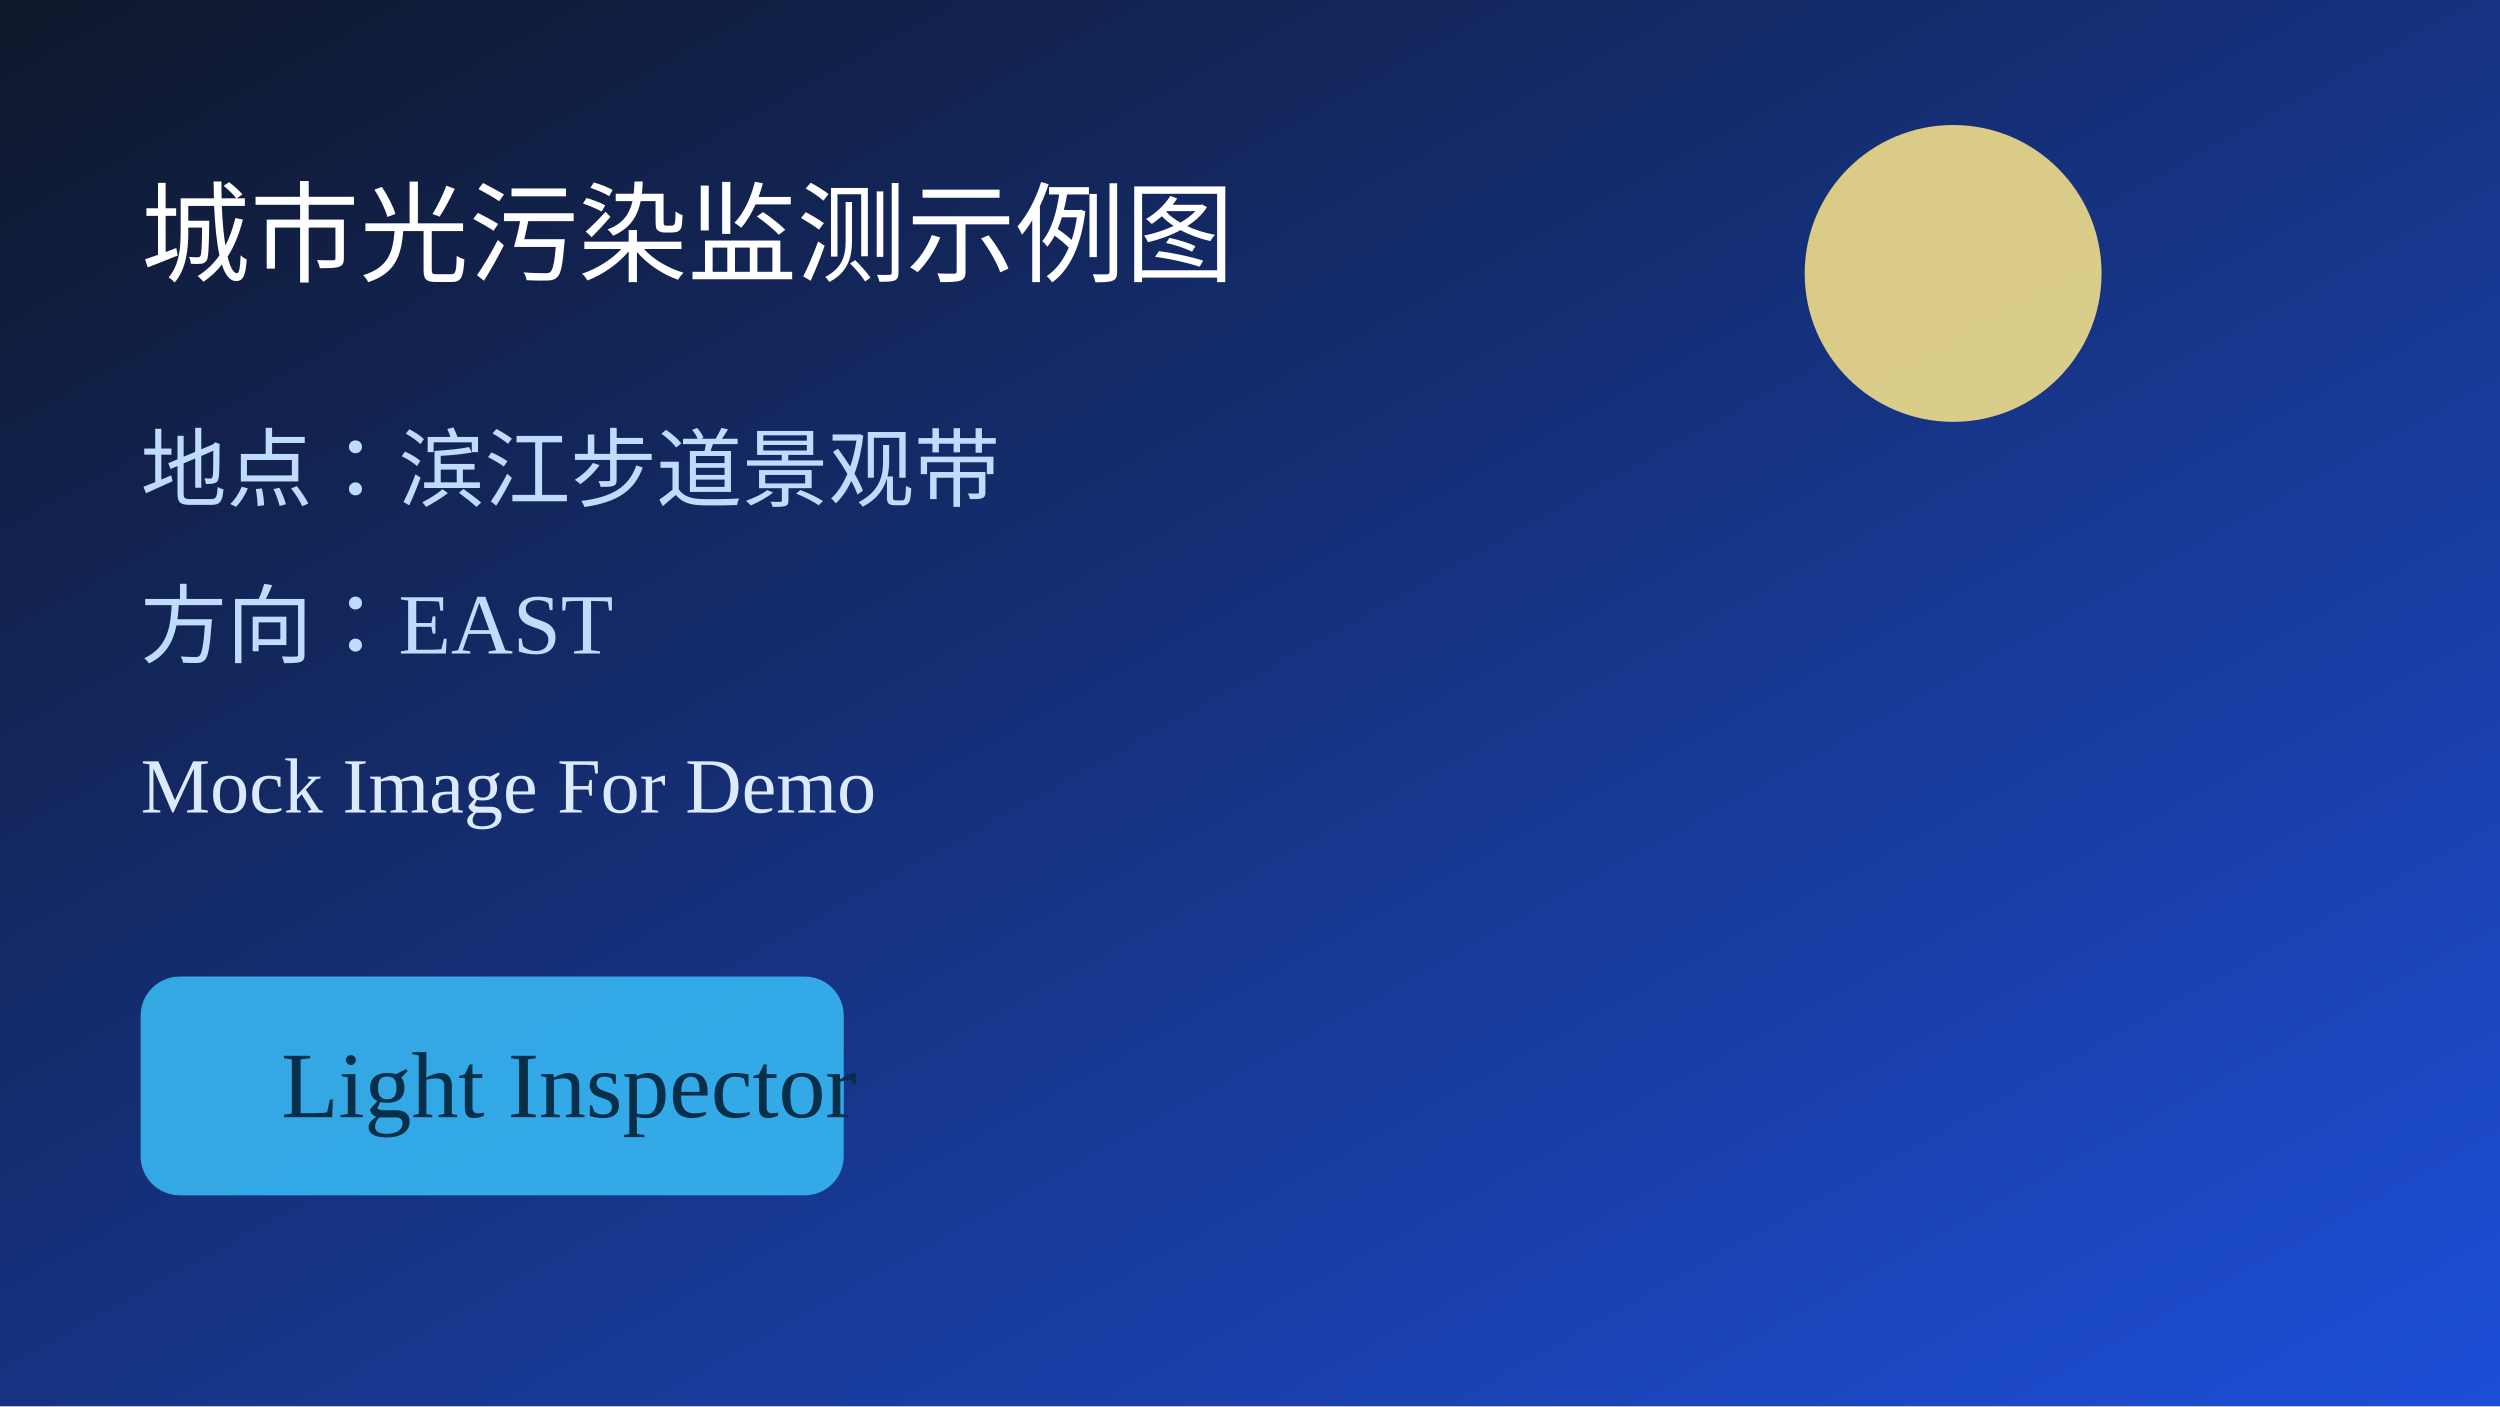
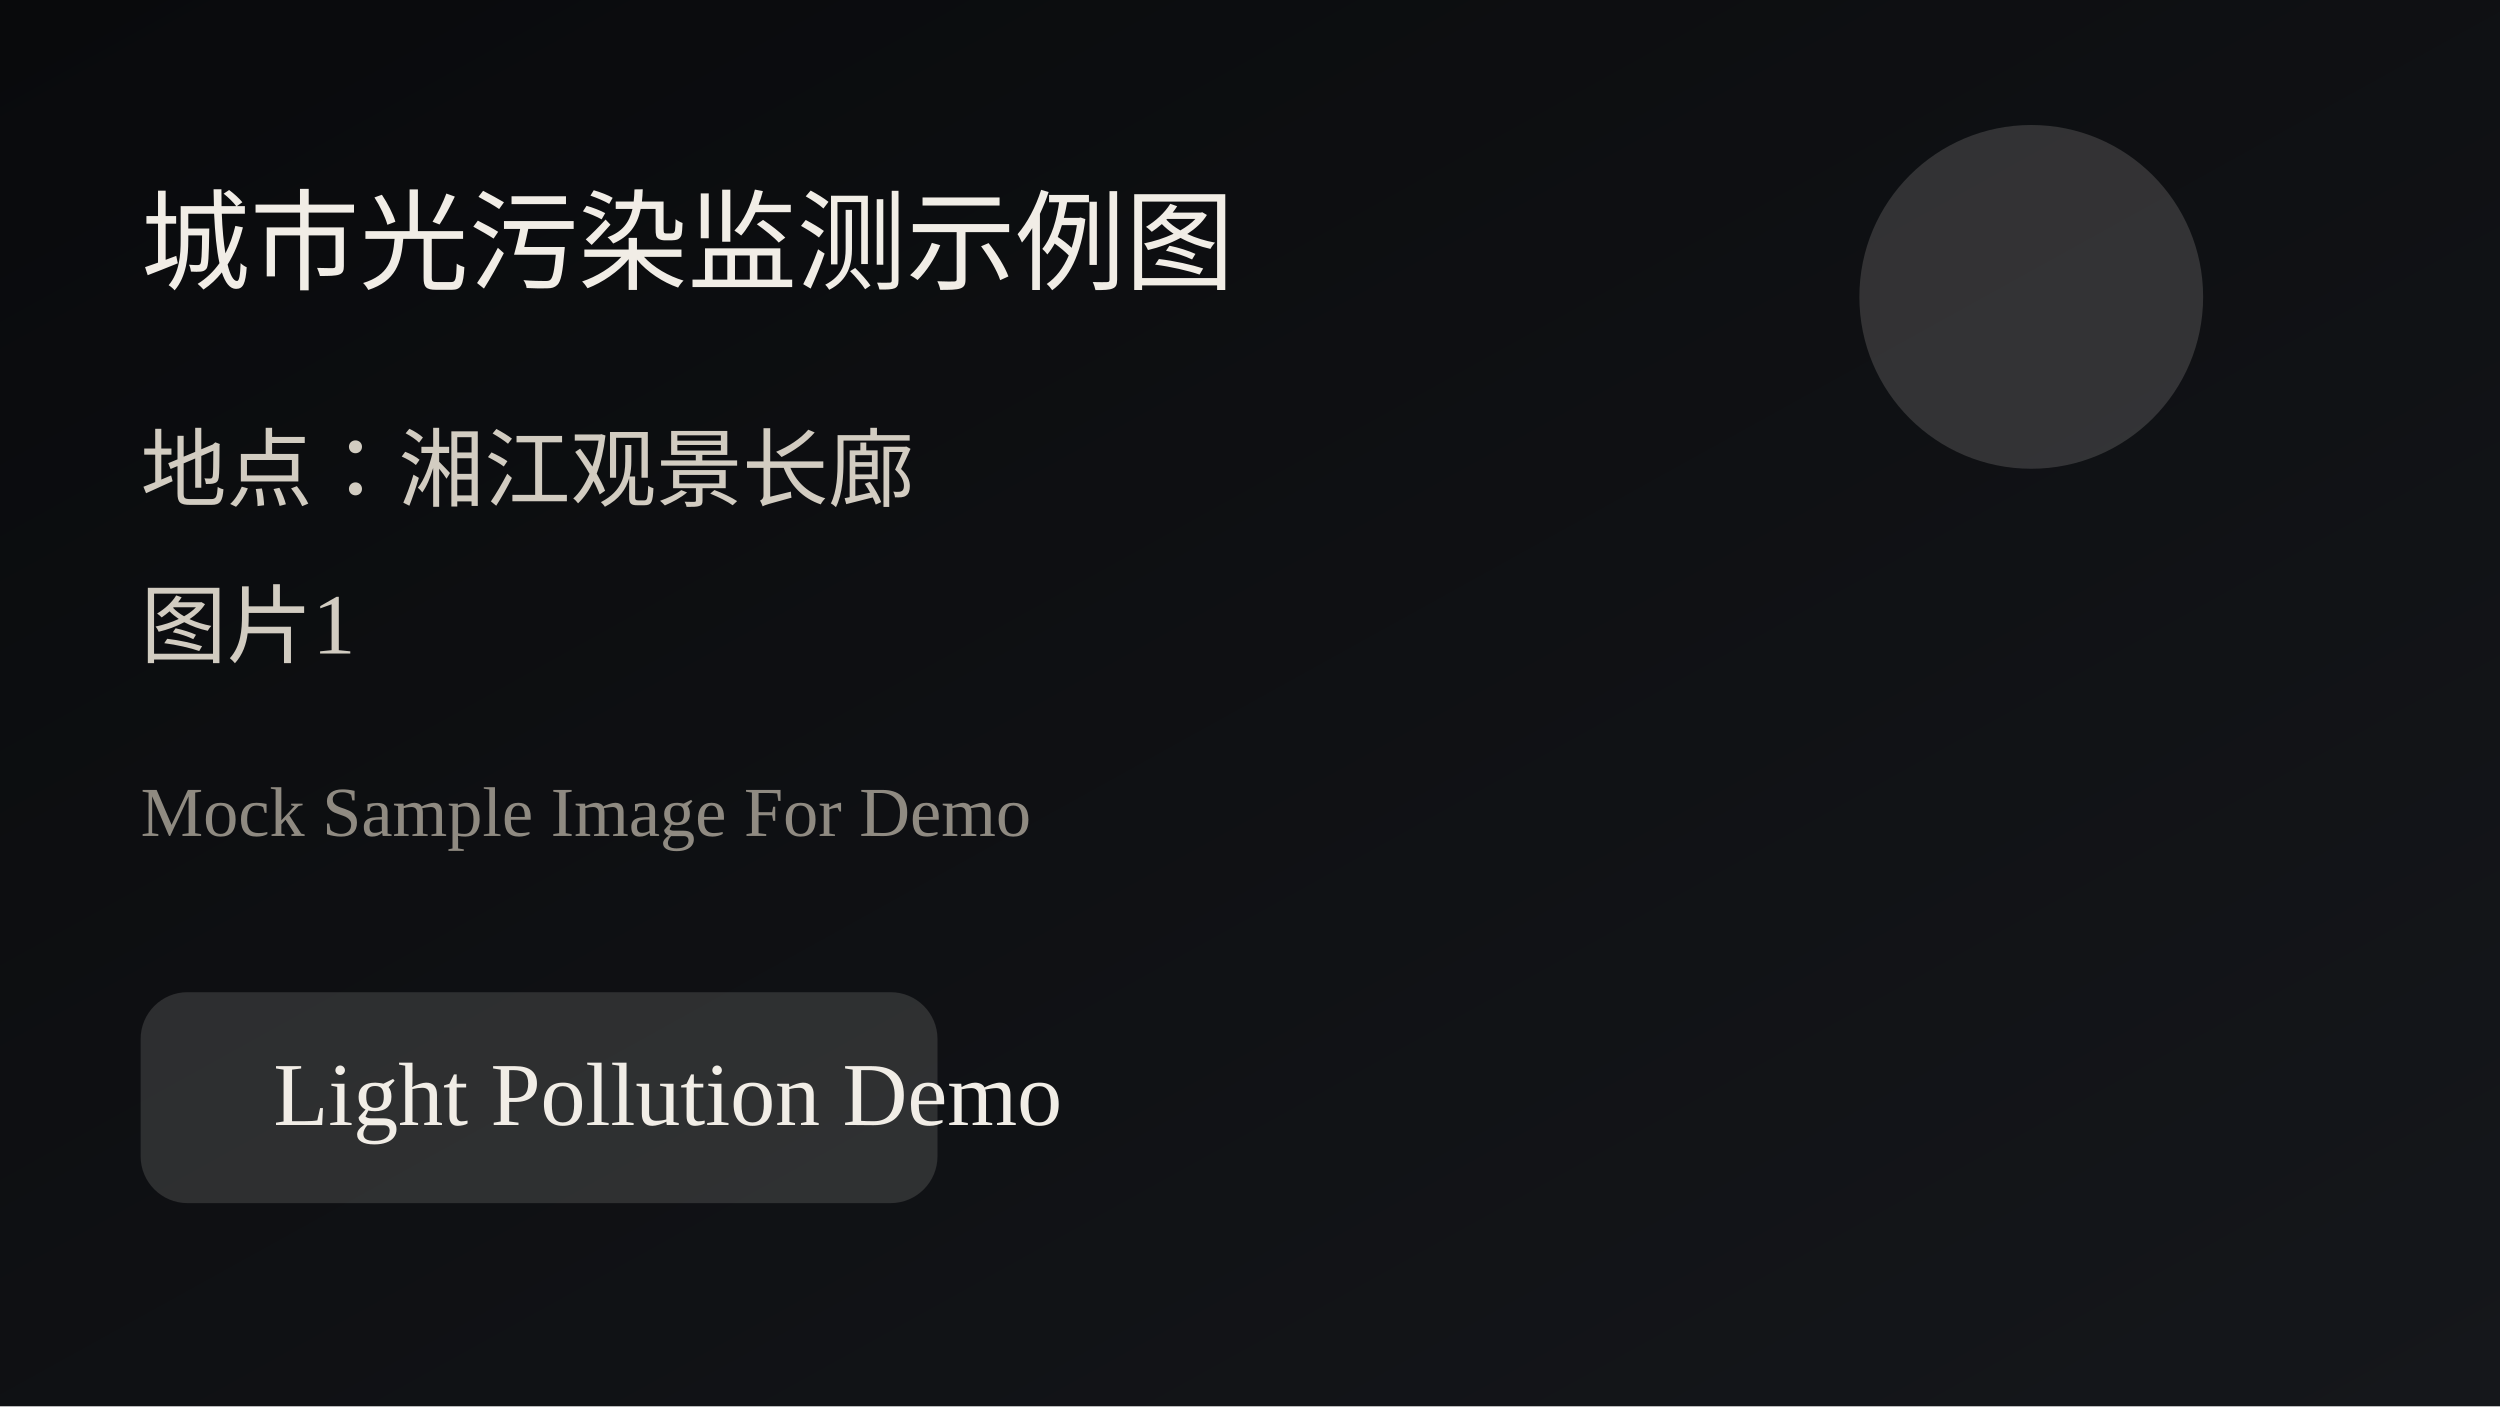
<svg xmlns="http://www.w3.org/2000/svg" width="640" height="360">
  <defs>
    <linearGradient id="bg" x1="0" x2="1" y1="0" y2="1">
-       <stop offset="0%" stop-color="#0f172a" />
-       <stop offset="100%" stop-color="#1d4ed8" />
+       <stop offset="0%" stop-color="#090a0c" />
+       <stop offset="100%" stop-color="#15171b" />
    </linearGradient>
  </defs>
  <rect width="100%" height="100%" fill="url(#bg)" />
-   <circle cx="500" cy="70" r="38" fill="#fde68a" opacity="0.85" />
-   <text x="36" y="70" font-size="28" fill="#ffffff">城市光污染监测示例图</text>
-   <text x="36" y="128" font-size="22" fill="#bfdbfe">地点：滨江步道景观带</text>
-   <text x="36" y="168" font-size="22" fill="#bfdbfe">方向：EAST</text>
-   <text x="36" y="208" font-size="20" fill="#dbeafe">Mock Image For Demo</text>
-   <rect x="36" y="250" width="180" height="56" rx="10" fill="#38bdf8" opacity="0.85" />
-   <text x="72" y="286" font-size="24" fill="#082f49">Light Inspector</text>
+   <circle cx="520" cy="76" r="44" fill="#f1ede6" opacity="0.16" />
+   <text x="36" y="72" font-size="28" fill="#f1ede6">城市光污染监测示例图</text>
+   <text x="36" y="128" font-size="22" fill="#d2ccc1">地点：湘江观景长廊</text>
+   <text x="36" y="168" font-size="22" fill="#d2ccc1">图片1</text>
+   <text x="36" y="214" font-size="18" fill="#8f8a81">Mock Sample Image For Demo</text>
+   <rect x="36" y="254" width="204" height="54" rx="12" fill="#f1ede6" opacity="0.14" />
+   <text x="70" y="288" font-size="23" fill="#f1ede6">Light Pollution Demo</text>
</svg>
